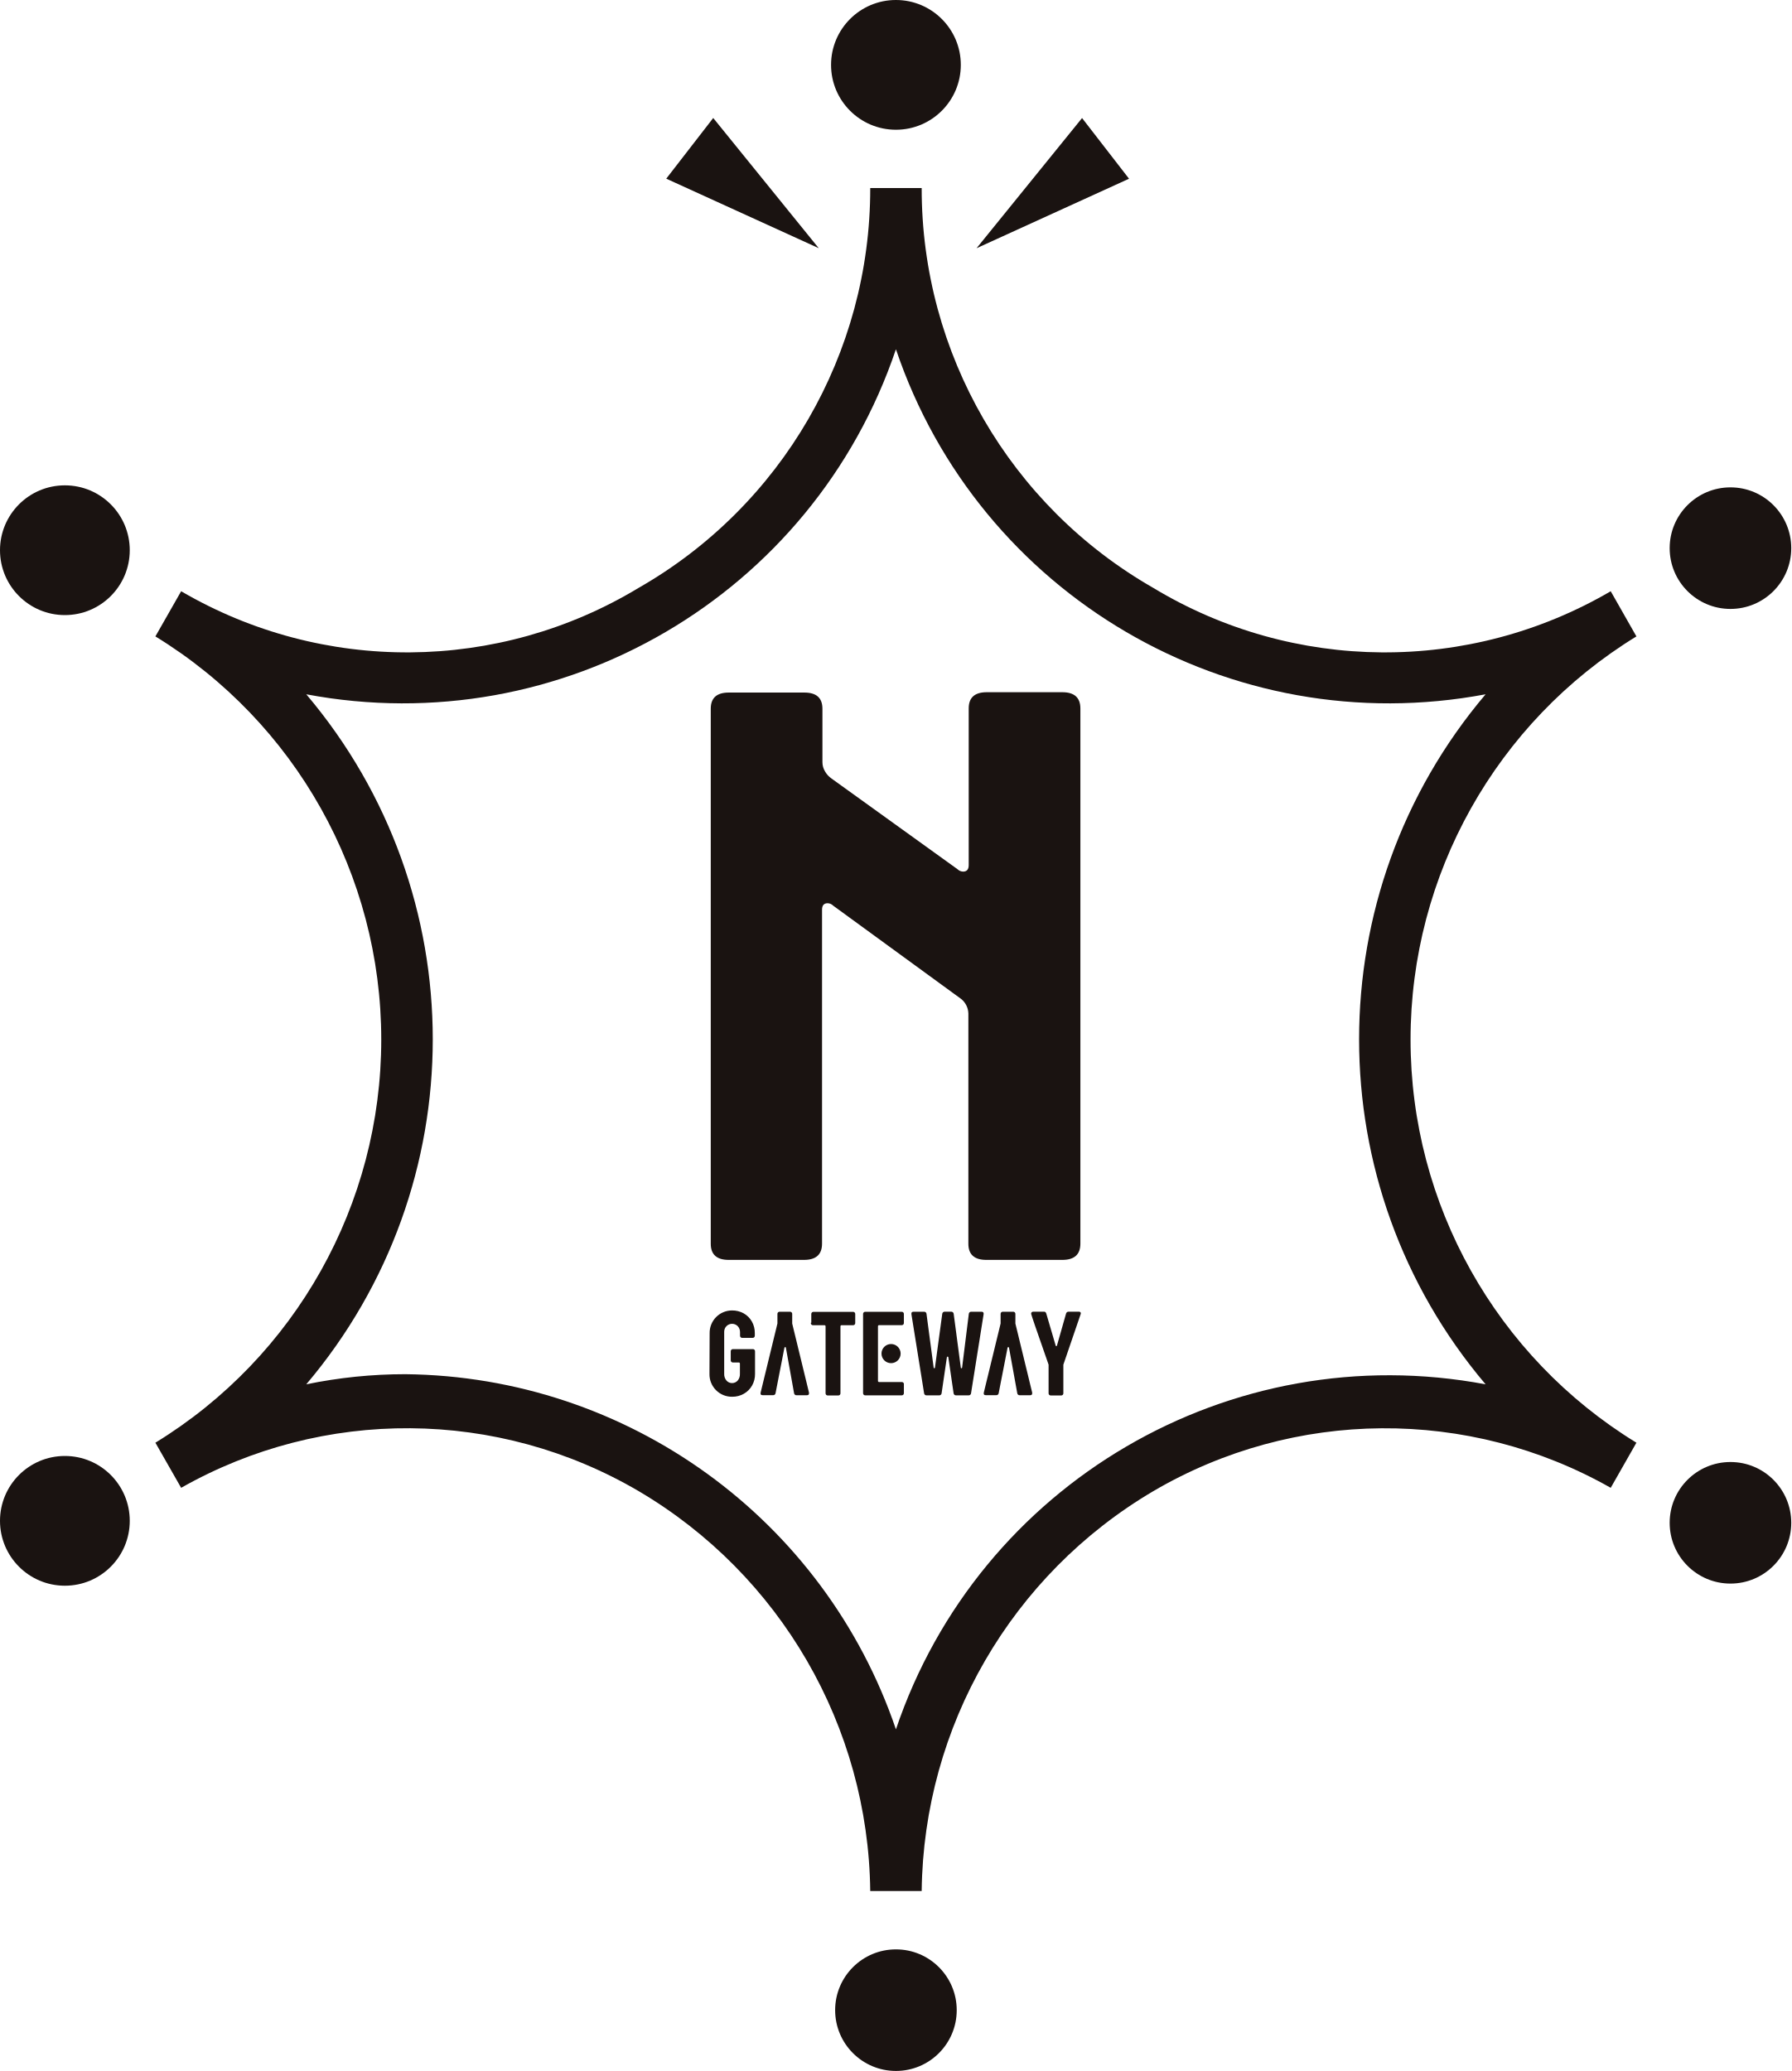
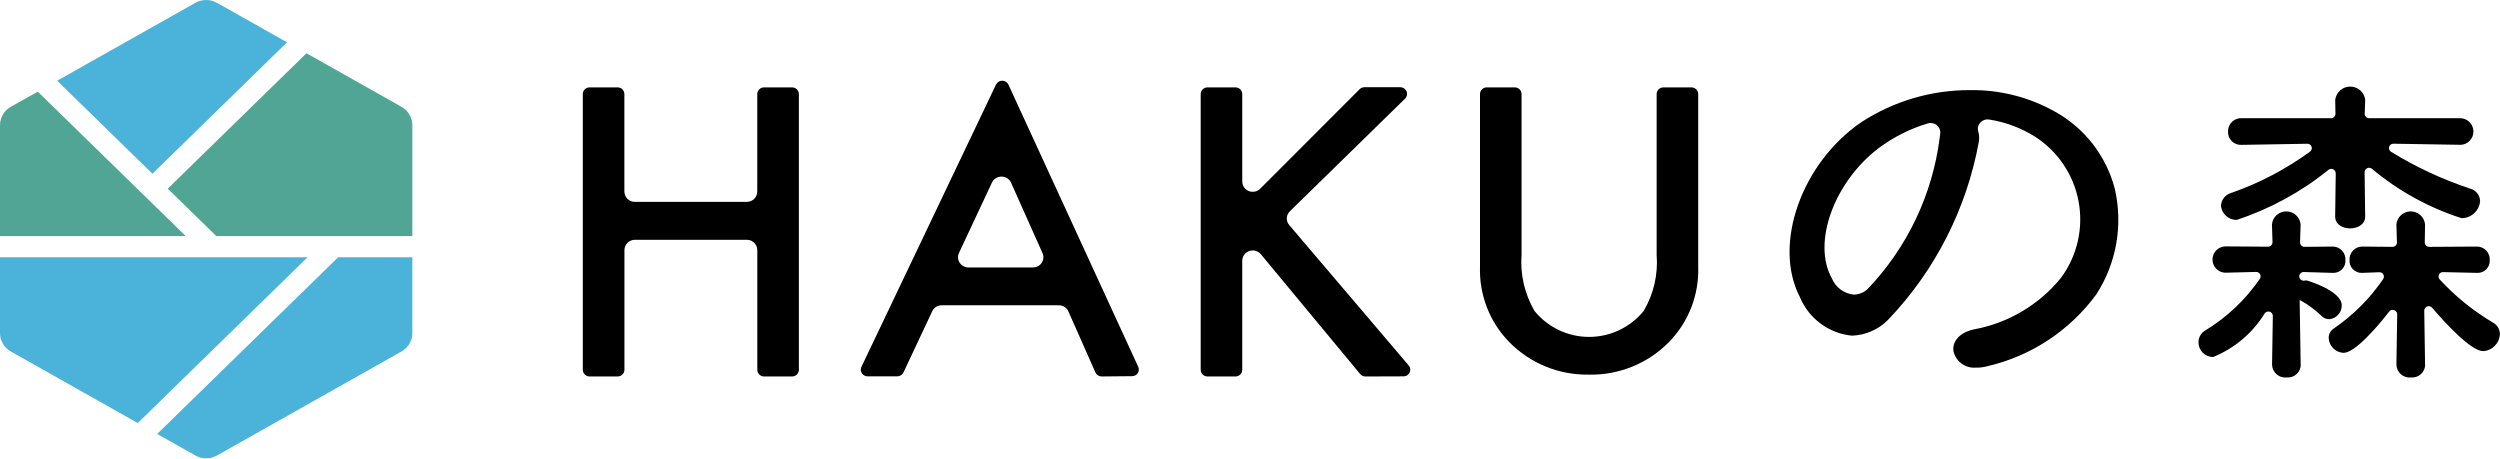
- <svg xmlns="http://www.w3.org/2000/svg" id="コンポーネント_19_1" data-name="コンポーネント 19 – 1" width="32" height="37" viewBox="0 0 32 37">
-   <g id="logo" transform="translate(-49.1 -25.759)">
-     <circle id="楕円形_31" data-name="楕円形 31" cx="1.159" cy="1.159" r="1.159" transform="translate(63.946 25.759)" fill="#1a1311" />
-     <circle id="楕円形_32" data-name="楕円形 32" cx="1.086" cy="1.086" r="1.086" transform="translate(64.019 60.586)" fill="#1a1311" />
-     <circle id="楕円形_33" data-name="楕円形 33" cx="1.159" cy="1.159" r="1.159" transform="translate(49.1 34.43)" fill="#1a1311" />
-     <circle id="楕円形_34" data-name="楕円形 34" cx="1.086" cy="1.086" r="1.086" transform="translate(78.927 51.879)" fill="#1a1311" />
-     <circle id="楕円形_35" data-name="楕円形 35" cx="1.159" cy="1.159" r="1.159" transform="translate(49.1 51.771)" fill="#1a1311" />
-     <circle id="楕円形_36" data-name="楕円形 36" cx="1.086" cy="1.086" r="1.086" transform="translate(78.927 34.466)" fill="#1a1311" />
-     <path id="パス_12606" data-name="パス 12606" d="M72.907,68.433h-.919a8.407,8.407,0,0,0-4.137-7.144,8.18,8.18,0,0,0-8.173-.059l-.46-.806a8.446,8.446,0,0,0,0-14.405l.46-.807a8,8,0,0,0,8.172-.06,8.218,8.218,0,0,0,4.138-7.143h.919a8.218,8.218,0,0,0,4.137,7.143,8,8,0,0,0,8.172.06l.459.807a8.446,8.446,0,0,0,0,14.405l-.459.806a8.18,8.18,0,0,0-8.172.06A8.407,8.407,0,0,0,72.907,68.433ZM63.683,59.2a9.359,9.359,0,0,1,8.764,6.345,9.3,9.3,0,0,1,10.534-6.164,9.536,9.536,0,0,1,0-12.328,9.3,9.3,0,0,1-10.534-6.164,9.3,9.3,0,0,1-10.534,6.164,9.536,9.536,0,0,1,0,12.328,8.731,8.731,0,0,1,1.77-.181Z" transform="translate(-7.342 -8.89)" fill="#1a1311" />
-     <g id="グループ_9094" data-name="グループ 9094" transform="translate(61.797 38.131)">
-       <path id="パス_12607" data-name="パス 12607" d="M94.662,69.713q0-.289.321-.289h1.352q.322,0,.322.289v.956a.318.318,0,0,0,.048.167.384.384,0,0,0,.113.123L99.07,72.58a.145.145,0,0,0,.1.043c.065,0,.1-.038.1-.116v-2.8q0-.289.321-.289h1.352q.321,0,.322.289V79.27q0,.29-.322.29H99.585q-.322,0-.321-.29V75.158a.345.345,0,0,0-.129-.26L96.85,73.232a.145.145,0,0,0-.1-.044q-.1,0-.1.116V79.27q0,.29-.322.29H94.983q-.322,0-.321-.29Z" transform="translate(-94.662 -69.423)" fill="#1a1311" />
-     </g>
-     <path id="パス_12608" data-name="パス 12608" d="M92.739,33.444l1.885,2.326L91.9,34.528Z" transform="translate(-30.898 -5.577)" fill="#1a1311" />
-     <path id="パス_12609" data-name="パス 12609" d="M114.555,34.53l-2.724,1.242,1.885-2.326Z" transform="translate(-45.286 -5.578)" fill="#1a1311" />
-     <g id="グループ_9096" data-name="グループ 9096" transform="translate(61.775 49.172)">
-       <g id="グループ_9095" data-name="グループ 9095" transform="translate(0 0)">
-         <path id="パス_12610" data-name="パス 12610" d="M94.584,109.455a.4.4,0,0,1,.4-.406.418.418,0,0,1,.208.052.381.381,0,0,1,.146.145.41.41,0,0,1,.053.208v.043a.038.038,0,0,1-.043.042h-.178a.038.038,0,0,1-.043-.042l0-.062a.153.153,0,0,0-.042-.106.142.142,0,0,0-.2,0,.144.144,0,0,0-.041.106v.745a.174.174,0,0,0,.041.122.13.13,0,0,0,.1.045.133.133,0,0,0,.1-.045.175.175,0,0,0,.04-.122V110a.019.019,0,0,0-.021-.021h-.1a.038.038,0,0,1-.043-.042v-.154a.038.038,0,0,1,.043-.043h.348a.038.038,0,0,1,.043.043v.4a.41.41,0,0,1-.053.208.388.388,0,0,1-.146.146.41.41,0,0,1-.208.054.4.4,0,0,1-.407-.408Z" transform="translate(-94.582 -109.05)" fill="#1a1311" />
-         <path id="パス_12611" data-name="パス 12611" d="M98.361,109.784q0-.021-.015-.021c-.009,0-.014.007-.015.021l-.156.8a.042.042,0,0,1-.047.038h-.184q-.047,0-.036-.047l.3-1.234a.187.187,0,0,0,0-.039v-.129a.038.038,0,0,1,.042-.042h.18a.038.038,0,0,1,.042.042v.13a.187.187,0,0,0,0,.039l.3,1.234a.034.034,0,0,1,0,.015c0,.021-.013.032-.038.032h-.182a.042.042,0,0,1-.047-.038Z" transform="translate(-96.995 -109.109)" fill="#1a1311" />
-         <path id="パス_12612" data-name="パス 12612" d="M112.9,109.784c0-.014-.007-.021-.015-.021s-.014.007-.015.021l-.156.8a.042.042,0,0,1-.047.038h-.183q-.047,0-.036-.047l.3-1.234a.208.208,0,0,0,0-.039v-.129a.038.038,0,0,1,.043-.042h.179a.038.038,0,0,1,.042.042v.13a.188.188,0,0,0,0,.039l.3,1.234a.04.04,0,0,1,0,.015c0,.021-.013.032-.038.032h-.182a.042.042,0,0,1-.047-.038Z" transform="translate(-107.548 -109.109)" fill="#1a1311" />
-         <path id="パス_12613" data-name="パス 12613" d="M101.206,109.327v-.152a.038.038,0,0,1,.042-.042h.7a.038.038,0,0,1,.043.042v.154a.038.038,0,0,1-.043.043h-.2a.019.019,0,0,0-.021.021v1.192a.038.038,0,0,1-.043.042h-.18a.038.038,0,0,1-.043-.042v-1.192a.019.019,0,0,0-.021-.021h-.2a.038.038,0,0,1-.042-.044Z" transform="translate(-99.388 -109.109)" fill="#1a1311" />
-         <path id="パス_12614" data-name="パス 12614" d="M105.306,110.429v.154a.038.038,0,0,1-.042.042h-.645a.038.038,0,0,1-.042-.042v-1.409a.038.038,0,0,1,.042-.042h.645a.038.038,0,0,1,.042.042v.154a.038.038,0,0,1-.042.043h-.4a.019.019,0,0,0-.021.021v.974a.019.019,0,0,0,.021.021h.4a.038.038,0,0,1,.043.042Z" transform="translate(-101.834 -109.109)" fill="#1a1311" />
-         <path id="パス_12615" data-name="パス 12615" d="M107.726,109.161c0-.023.013-.034.039-.034h.186a.041.041,0,0,1,.045.038l.128.961q0,.011.011.011a.011.011,0,0,0,.012-.011l.13-.959a.043.043,0,0,1,.047-.041h.113a.045.045,0,0,1,.031.011.046.046,0,0,1,.014.03l.127.959q0,.011.011.011a.011.011,0,0,0,.012-.011l.12-.961a.041.041,0,0,1,.045-.038h.183q.043,0,.036.047l-.224,1.409a.042.042,0,0,1-.047.038h-.218a.042.042,0,0,1-.047-.038l-.094-.641c0-.008-.006-.013-.013-.013s-.01,0-.013.013l-.094.641a.042.042,0,0,1-.047.038H108a.042.042,0,0,1-.047-.038l-.226-1.409a.03.03,0,0,1,0-.013Z" transform="translate(-104.12 -109.105)" fill="#1a1311" />
-         <path id="パス_12616" data-name="パス 12616" d="M115.575,109.127h.186a.042.042,0,0,1,.029.008.062.062,0,0,1,.016.03l.165.562c0,.01.006.015.013.015s.011,0,.013-.015l.16-.562a.045.045,0,0,1,.045-.038h.183a.039.039,0,0,1,.033.013.037.037,0,0,1,0,.034l-.308.9v.508a.038.038,0,0,1-.042.042h-.179a.038.038,0,0,1-.043-.042v-.508q-.312-.891-.312-.91C115.536,109.138,115.549,109.127,115.575,109.127Z" transform="translate(-109.789 -109.106)" fill="#1a1311" />
+ <svg xmlns="http://www.w3.org/2000/svg" id="コンポーネント_19_1" data-name="コンポーネント 19 – 1" width="120" height="22" viewBox="0 0 120 22">
+   <g id="logo" transform="translate(0 0)">
+     <g id="グループ_1620" data-name="グループ 1620" transform="translate(0 0)">
+       <g id="グループ_1621" data-name="グループ 1621">
+         <path id="パス_755" data-name="パス 755" d="M95.459,27.2a.323.323,0,0,1-.327-.319V21.13a.5.5,0,0,0-.5-.491H89.254a.5.5,0,0,0-.5.491v5.75a.323.323,0,0,1-.327.319H87.083a.323.323,0,0,1-.327-.319V13.643a.323.323,0,0,1,.327-.319h1.341a.323.323,0,0,1,.327.319v4.685a.5.5,0,0,0,.5.491H94.63a.5.5,0,0,0,.5-.491V13.643a.323.323,0,0,1,.327-.319H96.8a.323.323,0,0,1,.327.319V26.88a.323.323,0,0,1-.327.319Z" transform="translate(-58.781 -9.129)" />
+         <path id="パス_756" data-name="パス 756" d="M139.7,26.517a.327.327,0,0,1-.3-.193L138.105,23.4a.5.5,0,0,0-.461-.3h-5.62a.5.5,0,0,0-.457.286l-1.381,2.939a.328.328,0,0,1-.3.186h-1.422a.328.328,0,0,1-.275-.148.31.31,0,0,1-.021-.306l6.461-13.551a.33.33,0,0,1,.594,0l6.233,13.551a.311.311,0,0,1-.024.3.328.328,0,0,1-.274.146Zm-4.81-9.592a.5.5,0,0,0-.457.287L132.85,20.59a.48.48,0,0,0,.034.469.5.5,0,0,0,.423.225H136.4a.5.5,0,0,0,.421-.222.479.479,0,0,0,.04-.465l-1.509-3.378a.5.5,0,0,0-.461-.295" transform="translate(-86.82 -8.447)" />
+         <path id="パス_757" data-name="パス 757" d="M186.635,27.2a.328.328,0,0,1-.254-.118l-4.766-5.75a.511.511,0,0,0-.746-.038.483.483,0,0,0-.147.347V26.88a.323.323,0,0,1-.327.319h-1.341a.323.323,0,0,1-.327-.319V13.643a.323.323,0,0,1,.327-.319h1.341a.323.323,0,0,1,.327.319v4.2a.494.494,0,0,0,.506.492.5.5,0,0,0,.357-.149l4.766-4.77a.334.334,0,0,1,.234-.1h1.723a.322.322,0,0,1,.3.2.309.309,0,0,1-.07.347l-5.53,5.407a.481.481,0,0,0-.031.661l5.735,6.74a.306.306,0,0,1,.044.339.32.32,0,0,1-.3.184Z" transform="translate(-121.094 -9.129)" />
+         <path id="パス_758" data-name="パス 758" d="M225.537,27.11a5.212,5.212,0,0,1-3.841-1.575,4.934,4.934,0,0,1-1.391-3.6V13.643a.323.323,0,0,1,.327-.319h1.341a.324.324,0,0,1,.327.319v7.712a4.665,4.665,0,0,0,.621,2.7,3.378,3.378,0,0,0,5.24,0,4.589,4.589,0,0,0,.623-2.7V13.643a.323.323,0,0,1,.327-.319h1.341a.324.324,0,0,1,.327.319v8.294a4.933,4.933,0,0,1-1.392,3.6,5.241,5.241,0,0,1-3.849,1.575" transform="translate(-149.265 -9.129)" />
+         <path id="パス_759" data-name="パス 759" d="M275.351,27.057a1.015,1.015,0,0,1-1.113-.809c-.042-.36.188-.843.975-1.022a7.006,7.006,0,0,0,4.188-2.473,4.717,4.717,0,0,0-1.26-6.789,5.846,5.846,0,0,0-2.179-.812.481.481,0,0,0-.462.183.426.426,0,0,0-.068.392,1.064,1.064,0,0,1,.029.485,16.68,16.68,0,0,1-4.375,8.571,2.561,2.561,0,0,1-1.715.743,3.022,3.022,0,0,1-2.5-1.852c-1.311-2.519.076-6.449,2.97-8.409a9.485,9.485,0,0,1,5.189-1.525,8.06,8.06,0,0,1,4.094,1.039,5.932,5.932,0,0,1,2.863,3.7,6.6,6.6,0,0,1-.884,5.06,9.012,9.012,0,0,1-5.245,3.456,2.033,2.033,0,0,1-.5.067m-2.21-11.745a.466.466,0,0,0-.135.02,7.58,7.58,0,0,0-2.347,1.176c-2.157,1.631-3.214,4.554-2.263,6.257a1.273,1.273,0,0,0,1.059.786,1,1,0,0,0,.659-.268,12.855,12.855,0,0,0,3.458-7.243,1.775,1.775,0,0,1,.025-.189.445.445,0,0,0-.1-.373.468.468,0,0,0-.357-.165" transform="translate(-180.476 -9.414)" />
+         <path id="パス_760" data-name="パス 760" d="M332.183,26.558a.624.624,0,0,1-.679.6.632.632,0,0,1-.7-.616v-.016l.037-2.32a.215.215,0,0,0-.387-.128,5.2,5.2,0,0,1-2.482,2.1.706.706,0,0,1-.7-.7.655.655,0,0,1,.34-.584,8.579,8.579,0,0,0,2.607-2.473.211.211,0,0,0-.184-.328l-1.468.037h-.016a.632.632,0,0,1,0-1.263l2.058.014a.213.213,0,0,0,.216-.216l-.026-.856V19.8a.692.692,0,0,1,1.375,0v.016l-.026.856a.212.212,0,0,0,.217.216l1.345-.013h.016a.612.612,0,0,1,.6.647.573.573,0,0,1-.582.616h-.033l-1.38-.041a.213.213,0,0,0-.222.21.216.216,0,0,0,.271.2.344.344,0,0,1,.069-.008c.032,0,1.7.49,1.7,1.2a.662.662,0,0,1-.6.663.524.524,0,0,1-.372-.158,4.814,4.814,0,0,0-1-.742.06.06,0,0,1-.049-.016l.049,3.1Zm7.637-10.568-3.188-.052a.21.21,0,0,0-.121.386,18.193,18.193,0,0,0,3.794,1.767.637.637,0,0,1,.485.6.892.892,0,0,1-.89.821,12.737,12.737,0,0,1-4.306-2.373.215.215,0,0,0-.348.167l.027,2.112v.016c0,.379-.356.569-.728.569-.356,0-.712-.19-.712-.569v-.016l.027-2.058a.215.215,0,0,0-.349-.166,13.951,13.951,0,0,1-4.4,2.4.743.743,0,0,1-.76-.695.677.677,0,0,1,.5-.6,14.556,14.556,0,0,0,3.775-1.981.209.209,0,0,0-.132-.378l-3.141.053h-.016a.611.611,0,0,1-.647-.632.628.628,0,0,1,.663-.648h4.279a.212.212,0,0,0,.215-.214l-.012-.655v-.016a.726.726,0,0,1,1.44,0v.016l-.024.651a.212.212,0,0,0,.215.218h4.356a.64.64,0,1,1,.016,1.28Zm-1.667,10.568a.624.624,0,0,1-.68.6.632.632,0,0,1-.7-.616v-.016l.038-2.4a.216.216,0,0,0-.386-.13c-.606.785-1.655,1.981-2.192,1.981a.748.748,0,0,1-.712-.726.544.544,0,0,1,.243-.442,9.014,9.014,0,0,0,2.374-2.377.211.211,0,0,0-.19-.325l-.81.031h-.016a.577.577,0,0,1-.6-.616.612.612,0,0,1,.6-.647h.016l1.443.014a.212.212,0,0,0,.217-.216l-.026-.856V19.8a.692.692,0,0,1,1.375,0v.016l-.013.86a.212.212,0,0,0,.216.213l2.288-.014a.615.615,0,0,1,.615.647.577.577,0,0,1-.6.616h-.016l-1.622-.037a.21.21,0,0,0-.166.351A11.363,11.363,0,0,0,341.4,24.52a.628.628,0,0,1,.34.553.852.852,0,0,1-.809.821c-.556,0-1.766-1.284-2.442-2.081a.215.215,0,0,0-.38.138l.039,2.591Z" transform="translate(-221.745 -9.04)" />
      </g>
-       <circle id="楕円形_37" data-name="楕円形 37" cx="0.171" cy="0.171" r="0.171" transform="translate(3.072 0.599)" fill="#1a1311" />
+       <g id="グループ_1619" data-name="グループ 1619">
+         <path id="パス_761" data-name="パス 761" d="M23.394,47.7l1.833,1.033a1.061,1.061,0,0,0,1.039,0l8.856-4.993a1.01,1.01,0,0,0,.52-.879V39.218h-3.56Z" transform="translate(-15.85 -26.87)" fill="#4bb3d9" />
+         <path id="パス_762" data-name="パス 762" d="M1.813,13.974.52,14.7a1.011,1.011,0,0,0-.52.879v5.325H8.913Z" transform="translate(0 -9.574)" fill="#50a594" />
+         <path id="パス_763" data-name="パス 763" d="M36.19,10.691,31.628,8.119l-6.658,6.5,2.163,2.112.153.15a.05.05,0,0,0,.035.014H36.71V11.57a1.011,1.011,0,0,0-.52-.879" transform="translate(-16.918 -5.563)" fill="#50a594" />
+         <path id="パス_764" data-name="パス 764" d="M19.544,2.032,16.182.137a1.062,1.062,0,0,0-1.039,0L8.511,3.875,13.083,8.34Z" transform="translate(-5.767 -0.001)" fill="#4bb3d9" />
+         <path id="パス_765" data-name="パス 765" d="M0,39.218v3.645a1.01,1.01,0,0,0,.52.879l6.092,3.434,8.151-7.958Z" transform="translate(0 -26.87)" fill="#4bb3d9" />
+       </g>
    </g>
  </g>
</svg>
